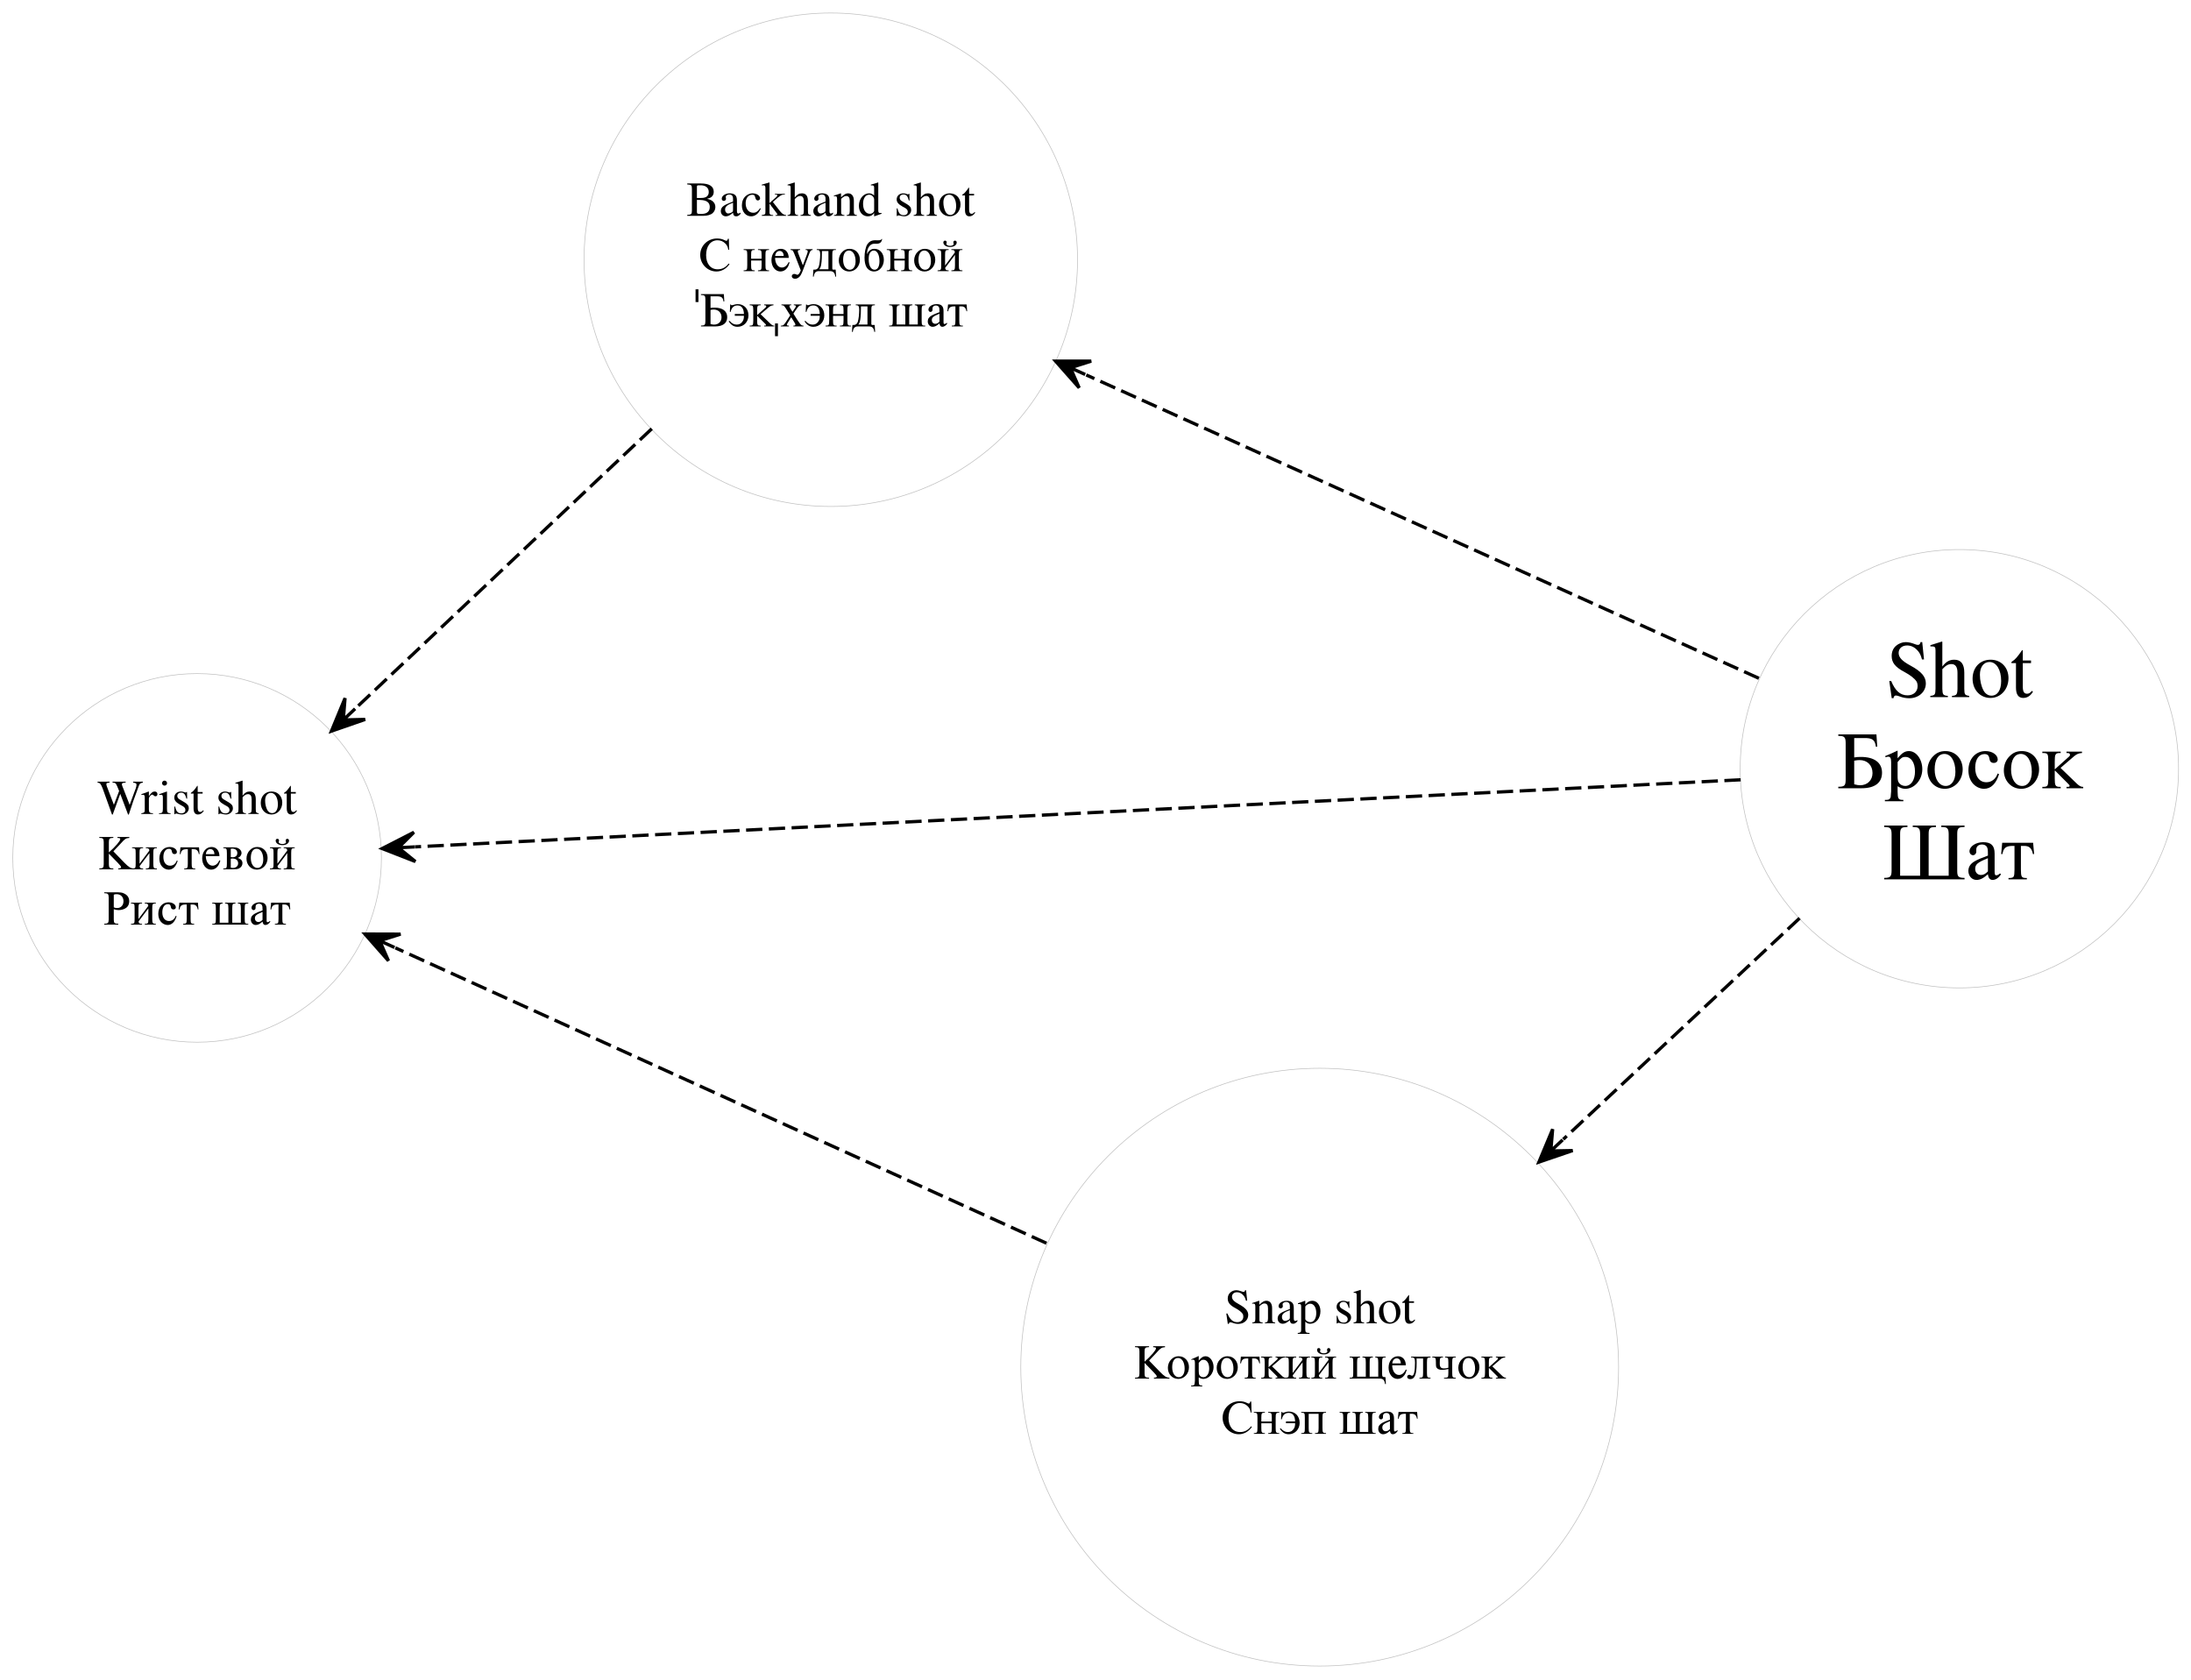
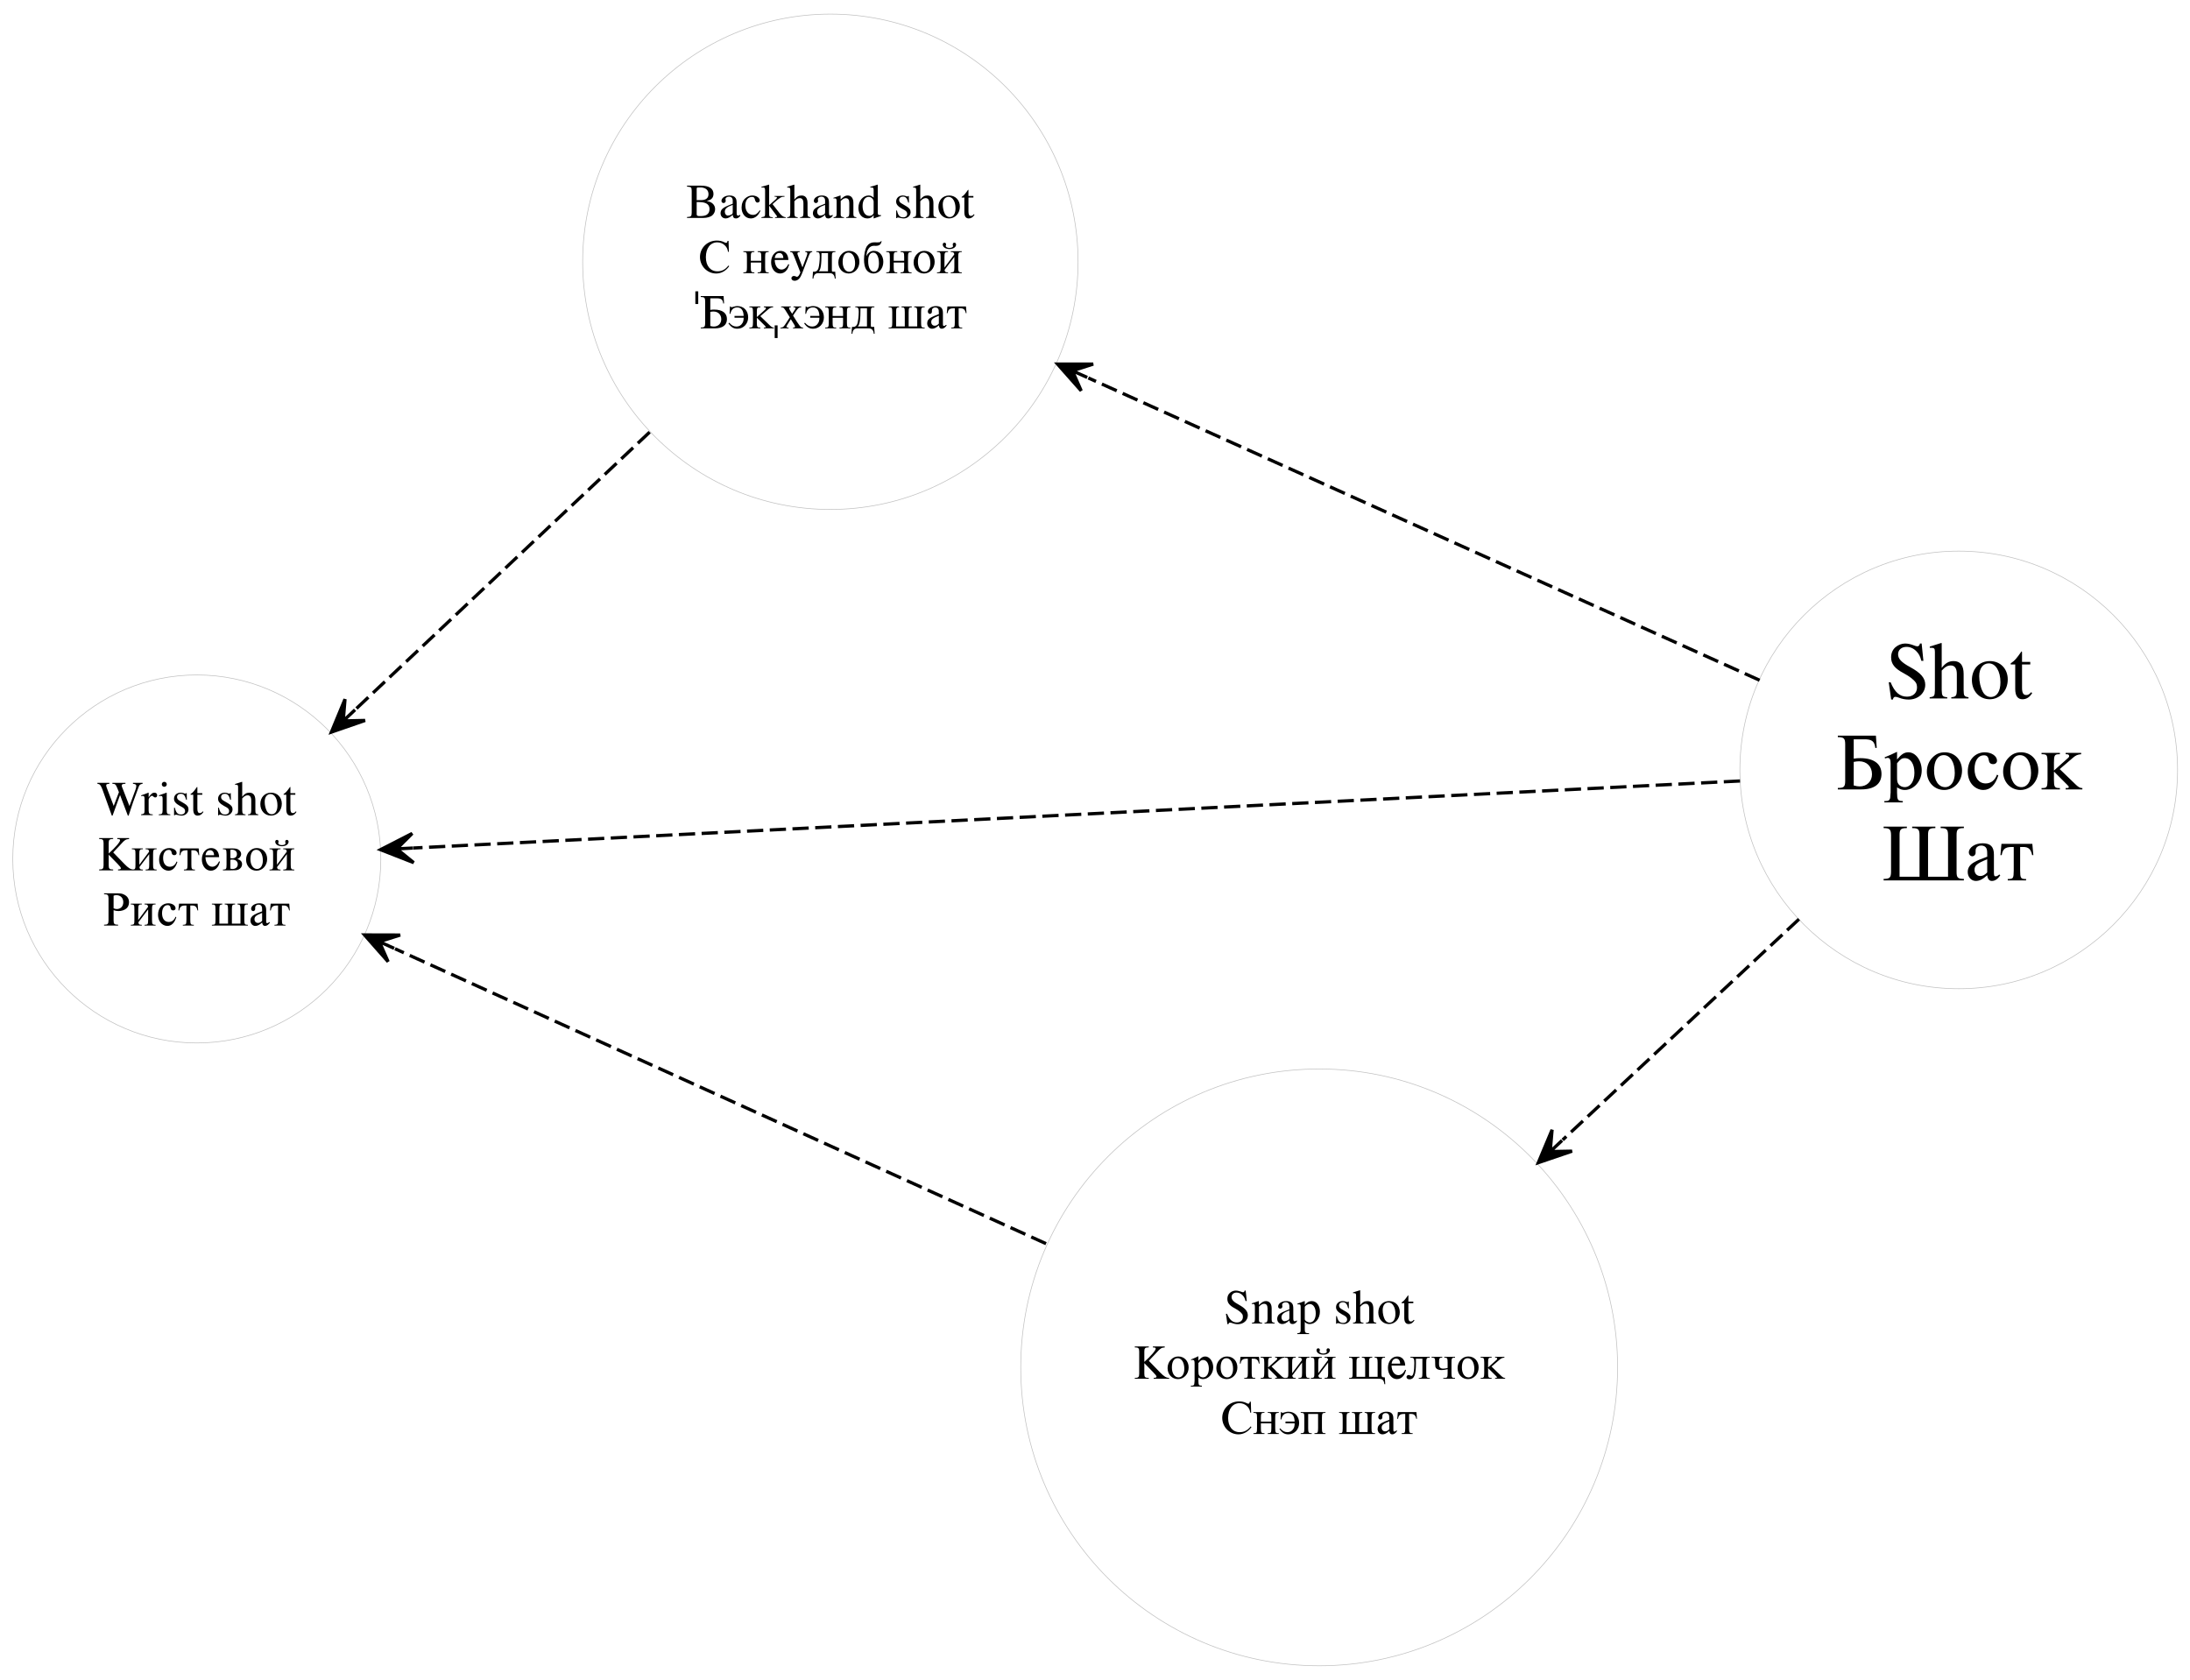
- <svg xmlns="http://www.w3.org/2000/svg" xmlns:xlink="http://www.w3.org/1999/xlink" width="673pt" height="516pt" viewBox="0.00 0.00 673.26 515.89">
-   <g id="graph0" class="graph" transform="scale(1 1) rotate(0) translate(4 511.8932)">
+ <svg xmlns="http://www.w3.org/2000/svg" xmlns:xlink="http://www.w3.org/1999/xlink" width="674pt" height="517pt" viewBox="0.00 0.00 674.02 516.60">
+   <g id="graph0" class="graph" transform="scale(1 1) rotate(0) translate(4 512.6003)">
    <g id="node1" class="node root has-pronunciation">
      <g id="a_node1">
        <a xlink:href="javascript:history.back()" xlink:title="Кистевой" target="_top">
          <ellipse fill="none" stroke="#c0c0c0" stroke-width=".2" cx="56.569" cy="-248.416" rx="56.637" ry="56.637" />
          <text text-anchor="middle" x="56.569" y="-261.916" font-family="Times,serif" font-size="15.00" fill="#000000">Wrist shot</text>
          <text text-anchor="middle" x="56.569" y="-244.916" font-family="Times,serif" font-size="15.00" fill="#000000">Кистевой</text>
          <text text-anchor="middle" x="56.569" y="-227.916" font-family="Times,serif" font-size="15.00" fill="#000000">Рист шат</text>
        </a>
      </g>
    </g>
    <g id="node2" class="node has-pronunciation">
      <g id="a_node2">
        <a xlink:href="../shot.html" xlink:title="Бросок" target="_top">
-           <ellipse fill="none" stroke="#c0c0c0" stroke-width=".2" cx="598.086" cy="-275.824" rx="67.351" ry="67.351" />
-           <text text-anchor="middle" x="598.086" y="-297.824" font-family="Times,serif" font-size="25.00" fill="#000000">Shot</text>
-           <text text-anchor="middle" x="598.086" y="-269.824" font-family="Times,serif" font-size="25.00" fill="#000000">Бросок</text>
-           <text text-anchor="middle" x="598.086" y="-241.824" font-family="Times,serif" font-size="25.00" fill="#000000">Шат</text>
+           <ellipse fill="none" stroke="#c0c0c0" stroke-width=".2" cx="598.84" cy="-275.824" rx="67.351" ry="67.351" />
+           <text text-anchor="middle" x="598.84" y="-297.824" font-family="Times,serif" font-size="25.00" fill="#000000">Shot</text>
+           <text text-anchor="middle" x="598.84" y="-269.824" font-family="Times,serif" font-size="25.00" fill="#000000">Бросок</text>
+           <text text-anchor="middle" x="598.84" y="-241.824" font-family="Times,serif" font-size="25.00" fill="#000000">Шат</text>
        </a>
      </g>
    </g>
    <g id="edge3" class="edge">
-       <path fill="none" stroke="#000000" stroke-dasharray="5,2" d="M530.87,-272.422C426.704,-267.15 227.479,-257.067 123.492,-251.804" />
-       <polygon fill="#000000" stroke="#000000" points="113.427,-251.294 123.642,-247.305 118.421,-251.547 123.414,-251.8 123.414,-251.8 123.414,-251.8 118.421,-251.547 123.187,-256.294 113.427,-251.294 113.427,-251.294" />
+       <path fill="none" stroke="#000000" stroke-dasharray="5,2" d="M531.53,-272.422C427.082,-267.143 227.192,-257.04 123.174,-251.783" />
+       <polygon fill="#000000" stroke="#000000" points="113.109,-251.274 123.323,-247.285 118.103,-251.526 123.096,-251.779 123.096,-251.779 123.096,-251.779 118.103,-251.526 122.869,-256.273 113.109,-251.274 113.109,-251.274" />
    </g>
    <g id="node3" class="node has-pronunciation">
      <g id="a_node3">
        <a xlink:href="../snap-shot.html" xlink:title="Короткий щелчок" target="_top">
-           <ellipse fill="none" stroke="#c0c0c0" stroke-width=".2" cx="401.522" cy="-91.924" rx="91.848" ry="91.848" />
-           <text text-anchor="middle" x="401.522" y="-105.424" font-family="Times,serif" font-size="15.00" fill="#000000">Snap shot</text>
-           <text text-anchor="middle" x="401.522" y="-88.424" font-family="Times,serif" font-size="15.00" fill="#000000">Короткий щелчок</text>
-           <text text-anchor="middle" x="401.522" y="-71.424" font-family="Times,serif" font-size="15.00" fill="#000000">Снэп шат</text>
+           <ellipse fill="none" stroke="#c0c0c0" stroke-width=".2" cx="402.002" cy="-91.924" rx="91.848" ry="91.848" />
+           <text text-anchor="middle" x="402.002" y="-105.424" font-family="Times,serif" font-size="15.00" fill="#000000">Snap shot</text>
+           <text text-anchor="middle" x="402.002" y="-88.424" font-family="Times,serif" font-size="15.00" fill="#000000">Короткий щелчок</text>
+           <text text-anchor="middle" x="402.002" y="-71.424" font-family="Times,serif" font-size="15.00" fill="#000000">Снэп шат</text>
        </a>
      </g>
    </g>
    <g id="edge1" class="edge">
-       <path fill="none" stroke="#000000" stroke-dasharray="5,2" d="M548.992,-229.893C527.042,-209.357 500.681,-184.695 476.356,-161.937" />
-       <polygon fill="#000000" stroke="#000000" points="468.879,-154.942 479.256,-158.487 472.531,-158.357 476.182,-161.774 476.182,-161.774 476.182,-161.774 472.531,-158.357 473.107,-165.06 468.879,-154.942 468.879,-154.942" />
+       <path fill="none" stroke="#000000" stroke-dasharray="5,2" d="M549.677,-229.893C527.697,-209.357 501.3,-184.695 476.94,-161.937" />
+       <polygon fill="#000000" stroke="#000000" points="469.453,-154.942 479.832,-158.48 473.107,-158.355 476.76,-161.768 476.76,-161.768 476.76,-161.768 473.107,-158.355 473.688,-165.057 469.453,-154.942 469.453,-154.942" />
    </g>
    <g id="node4" class="node has-pronunciation">
      <g id="a_node4">
        <a xlink:href="../backhand-shot.html" xlink:title="С неудобной" target="_top">
-           <ellipse fill="none" stroke="#c0c0c0" stroke-width=".2" cx="251.291" cy="-432.233" rx="75.821" ry="75.821" />
-           <text text-anchor="middle" x="251.291" y="-445.733" font-family="Times,serif" font-size="15.00" fill="#000000">Backhand shot</text>
-           <text text-anchor="middle" x="251.291" y="-428.733" font-family="Times,serif" font-size="15.00" fill="#000000">С неудобной</text>
-           <text text-anchor="middle" x="251.291" y="-411.733" font-family="Times,serif" font-size="15.00" fill="#000000">ˈБэкˌхэнд шат</text>
+           <ellipse fill="none" stroke="#c0c0c0" stroke-width=".2" cx="251.562" cy="-432.233" rx="76.235" ry="76.235" />
+           <text text-anchor="middle" x="251.562" y="-445.733" font-family="Times,serif" font-size="15.00" fill="#000000">Backhand shot</text>
+           <text text-anchor="middle" x="251.562" y="-428.733" font-family="Times,serif" font-size="15.00" fill="#000000">С неудобной</text>
+           <text text-anchor="middle" x="251.562" y="-411.733" font-family="Times,serif" font-size="15.00" fill="#000000">ˈБэкˌхэнд шат</text>
        </a>
      </g>
    </g>
    <g id="edge2" class="edge">
-       <path fill="none" stroke="#000000" stroke-dasharray="5,2" d="M536.486,-303.607C478.816,-329.616 392.385,-368.598 329.794,-396.827" />
-       <polygon fill="#000000" stroke="#000000" points="320.35,-401.087 327.615,-392.873 324.908,-399.031 329.466,-396.975 329.466,-396.975 329.466,-396.975 324.908,-399.031 331.316,-401.077 320.35,-401.087 320.35,-401.087" />
+       <path fill="none" stroke="#000000" stroke-dasharray="5,2" d="M537.553,-303.427C480.045,-329.328 393.722,-368.206 330.962,-396.472" />
+       <polygon fill="#000000" stroke="#000000" points="321.491,-400.738 328.761,-392.528 326.05,-398.685 330.609,-396.632 330.609,-396.632 330.609,-396.632 326.05,-398.685 332.457,-400.735 321.491,-400.738 321.491,-400.738" />
    </g>
    <g id="edge4" class="edge">
-       <path fill="none" stroke="#000000" stroke-dasharray="5,2" d="M317.578,-130.006C255.743,-158.058 173.079,-195.56 117.491,-220.778" />
-       <polygon fill="#000000" stroke="#000000" points="108.124,-225.028 115.372,-216.798 112.677,-222.962 117.231,-220.896 117.231,-220.896 117.231,-220.896 112.677,-222.962 119.09,-224.994 108.124,-225.028 108.124,-225.028" />
+       <path fill="none" stroke="#000000" stroke-dasharray="5,2" d="M317.941,-130.006C256.02,-158.058 173.241,-195.56 117.575,-220.778" />
+       <polygon fill="#000000" stroke="#000000" points="108.196,-225.028 115.448,-216.802 112.75,-222.964 117.305,-220.901 117.305,-220.901 117.305,-220.901 112.75,-222.964 119.162,-225 108.196,-225.028 108.196,-225.028" />
    </g>
    <g id="edge5" class="edge">
-       <path fill="none" stroke="#000000" stroke-dasharray="5,2" d="M196.272,-380.295C167.694,-353.318 133.071,-320.634 105.443,-294.553" />
-       <polygon fill="#000000" stroke="#000000" points="97.847,-287.382 108.207,-290.975 101.482,-290.815 105.118,-294.247 105.118,-294.247 105.118,-294.247 101.482,-290.815 102.029,-297.519 97.847,-287.382 97.847,-287.382" />
+       <path fill="none" stroke="#000000" stroke-dasharray="5,2" d="M195.946,-379.804C167.444,-352.936 133.047,-320.511 105.555,-294.595" />
+       <polygon fill="#000000" stroke="#000000" points="97.995,-287.468 108.358,-291.053 101.633,-290.898 105.271,-294.327 105.271,-294.327 105.271,-294.327 101.633,-290.898 102.185,-297.602 97.995,-287.468 97.995,-287.468" />
    </g>
  </g>
</svg>
